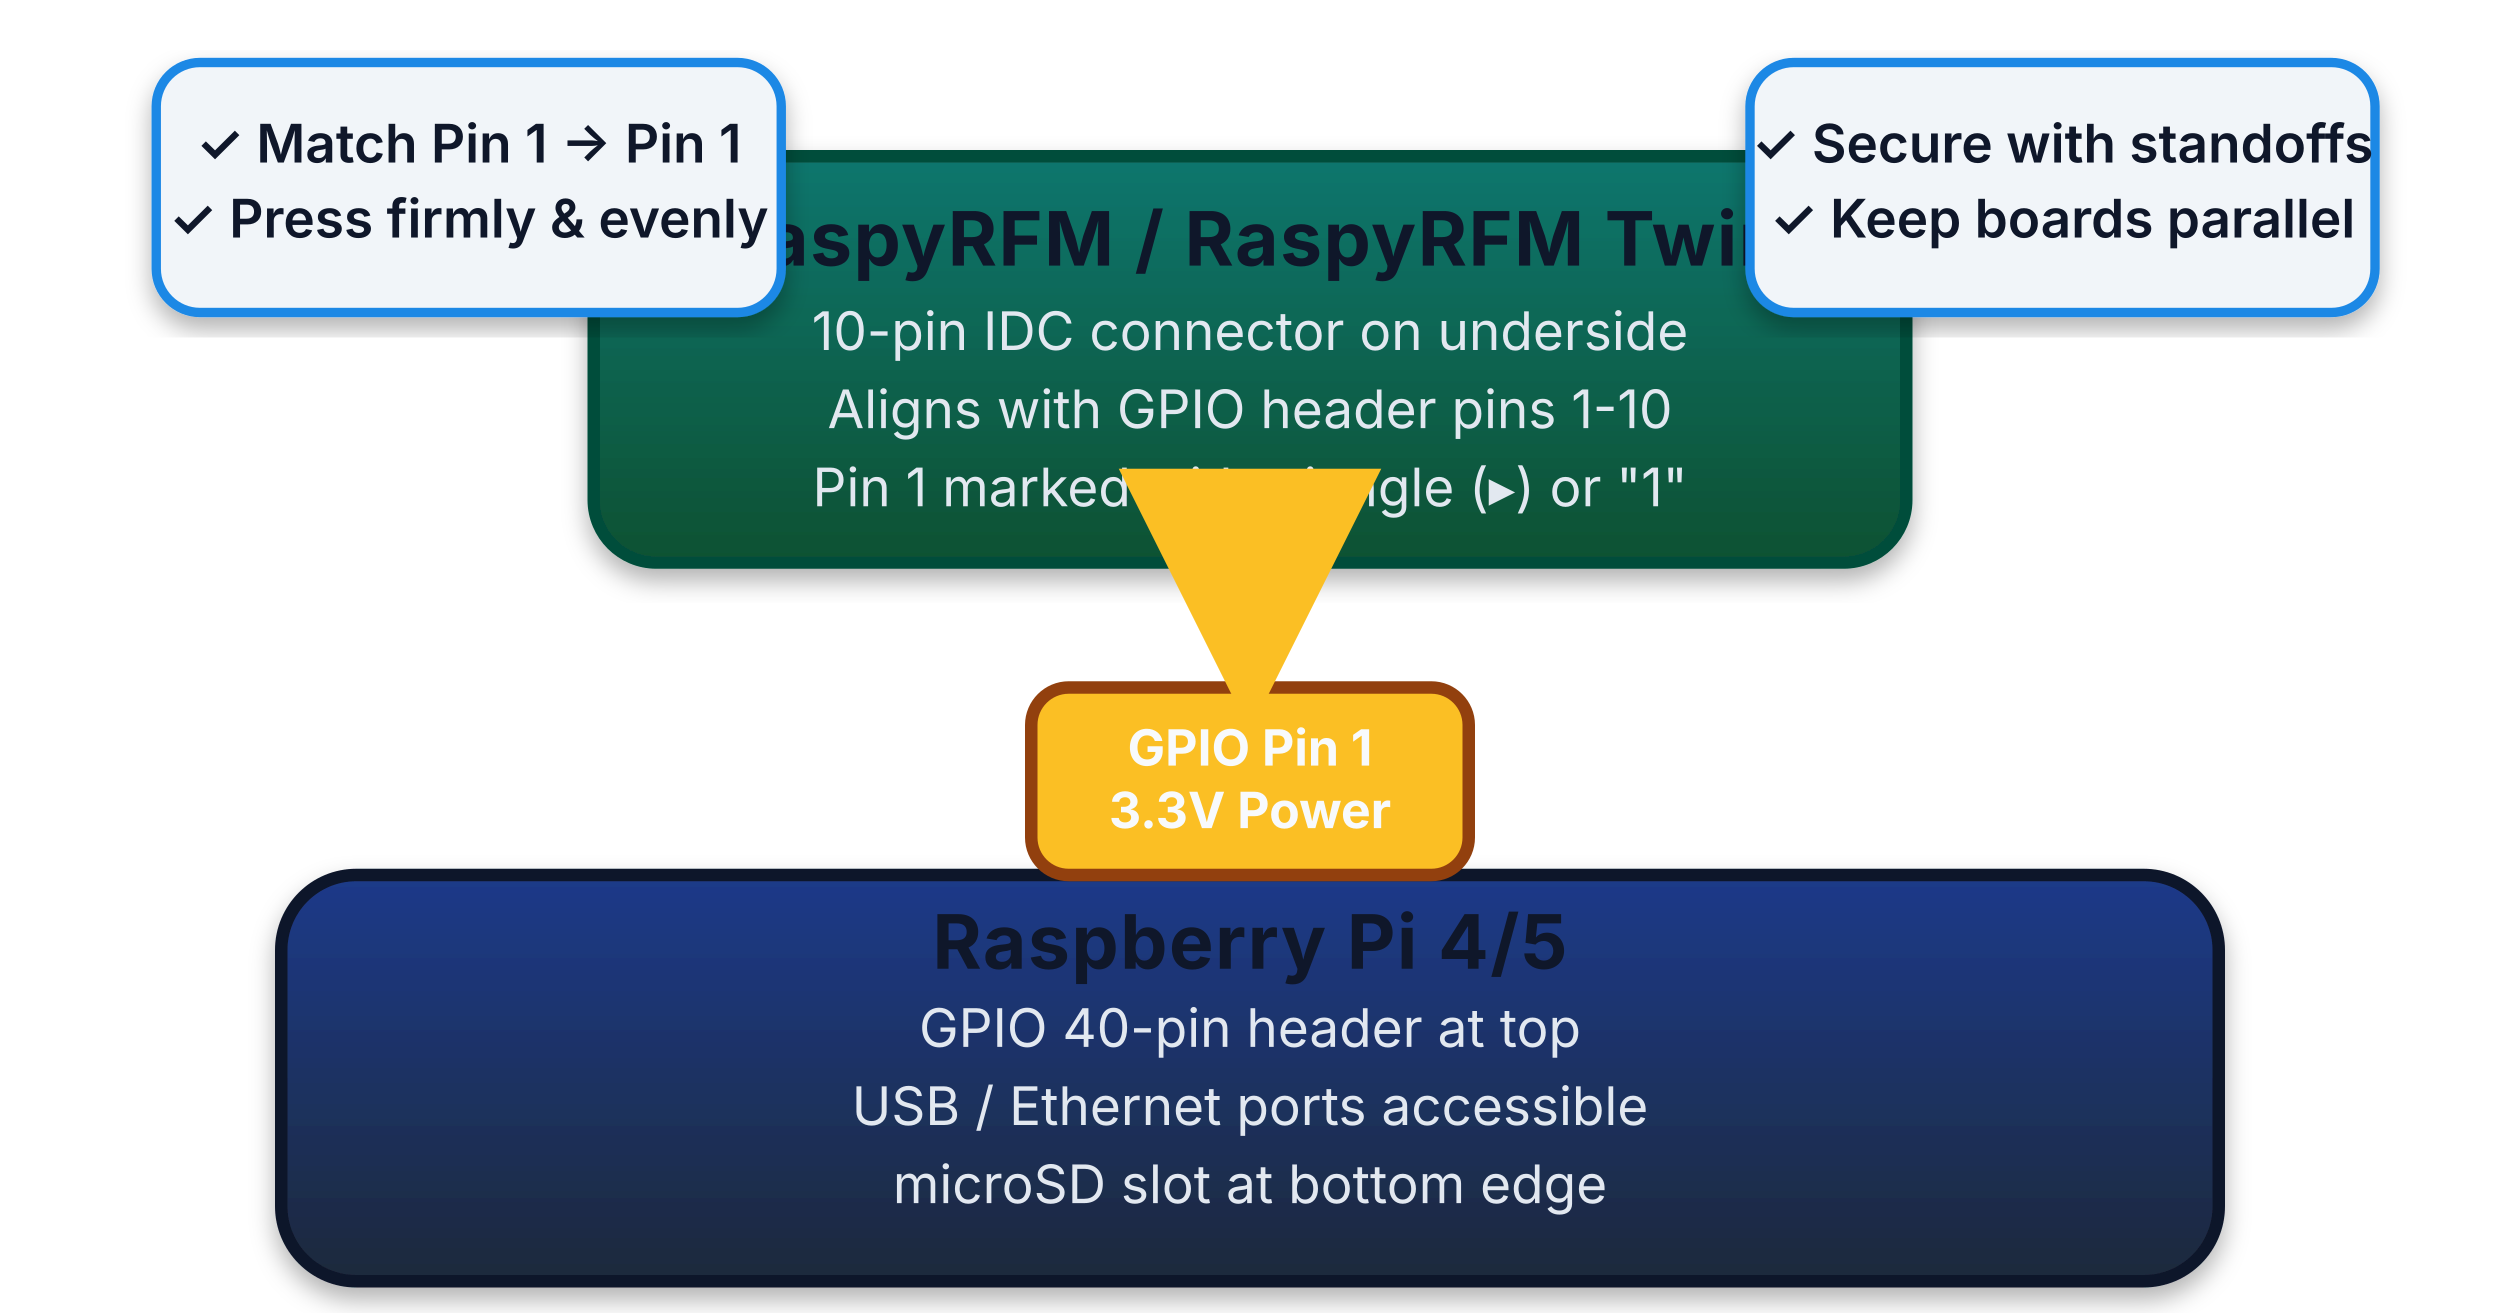
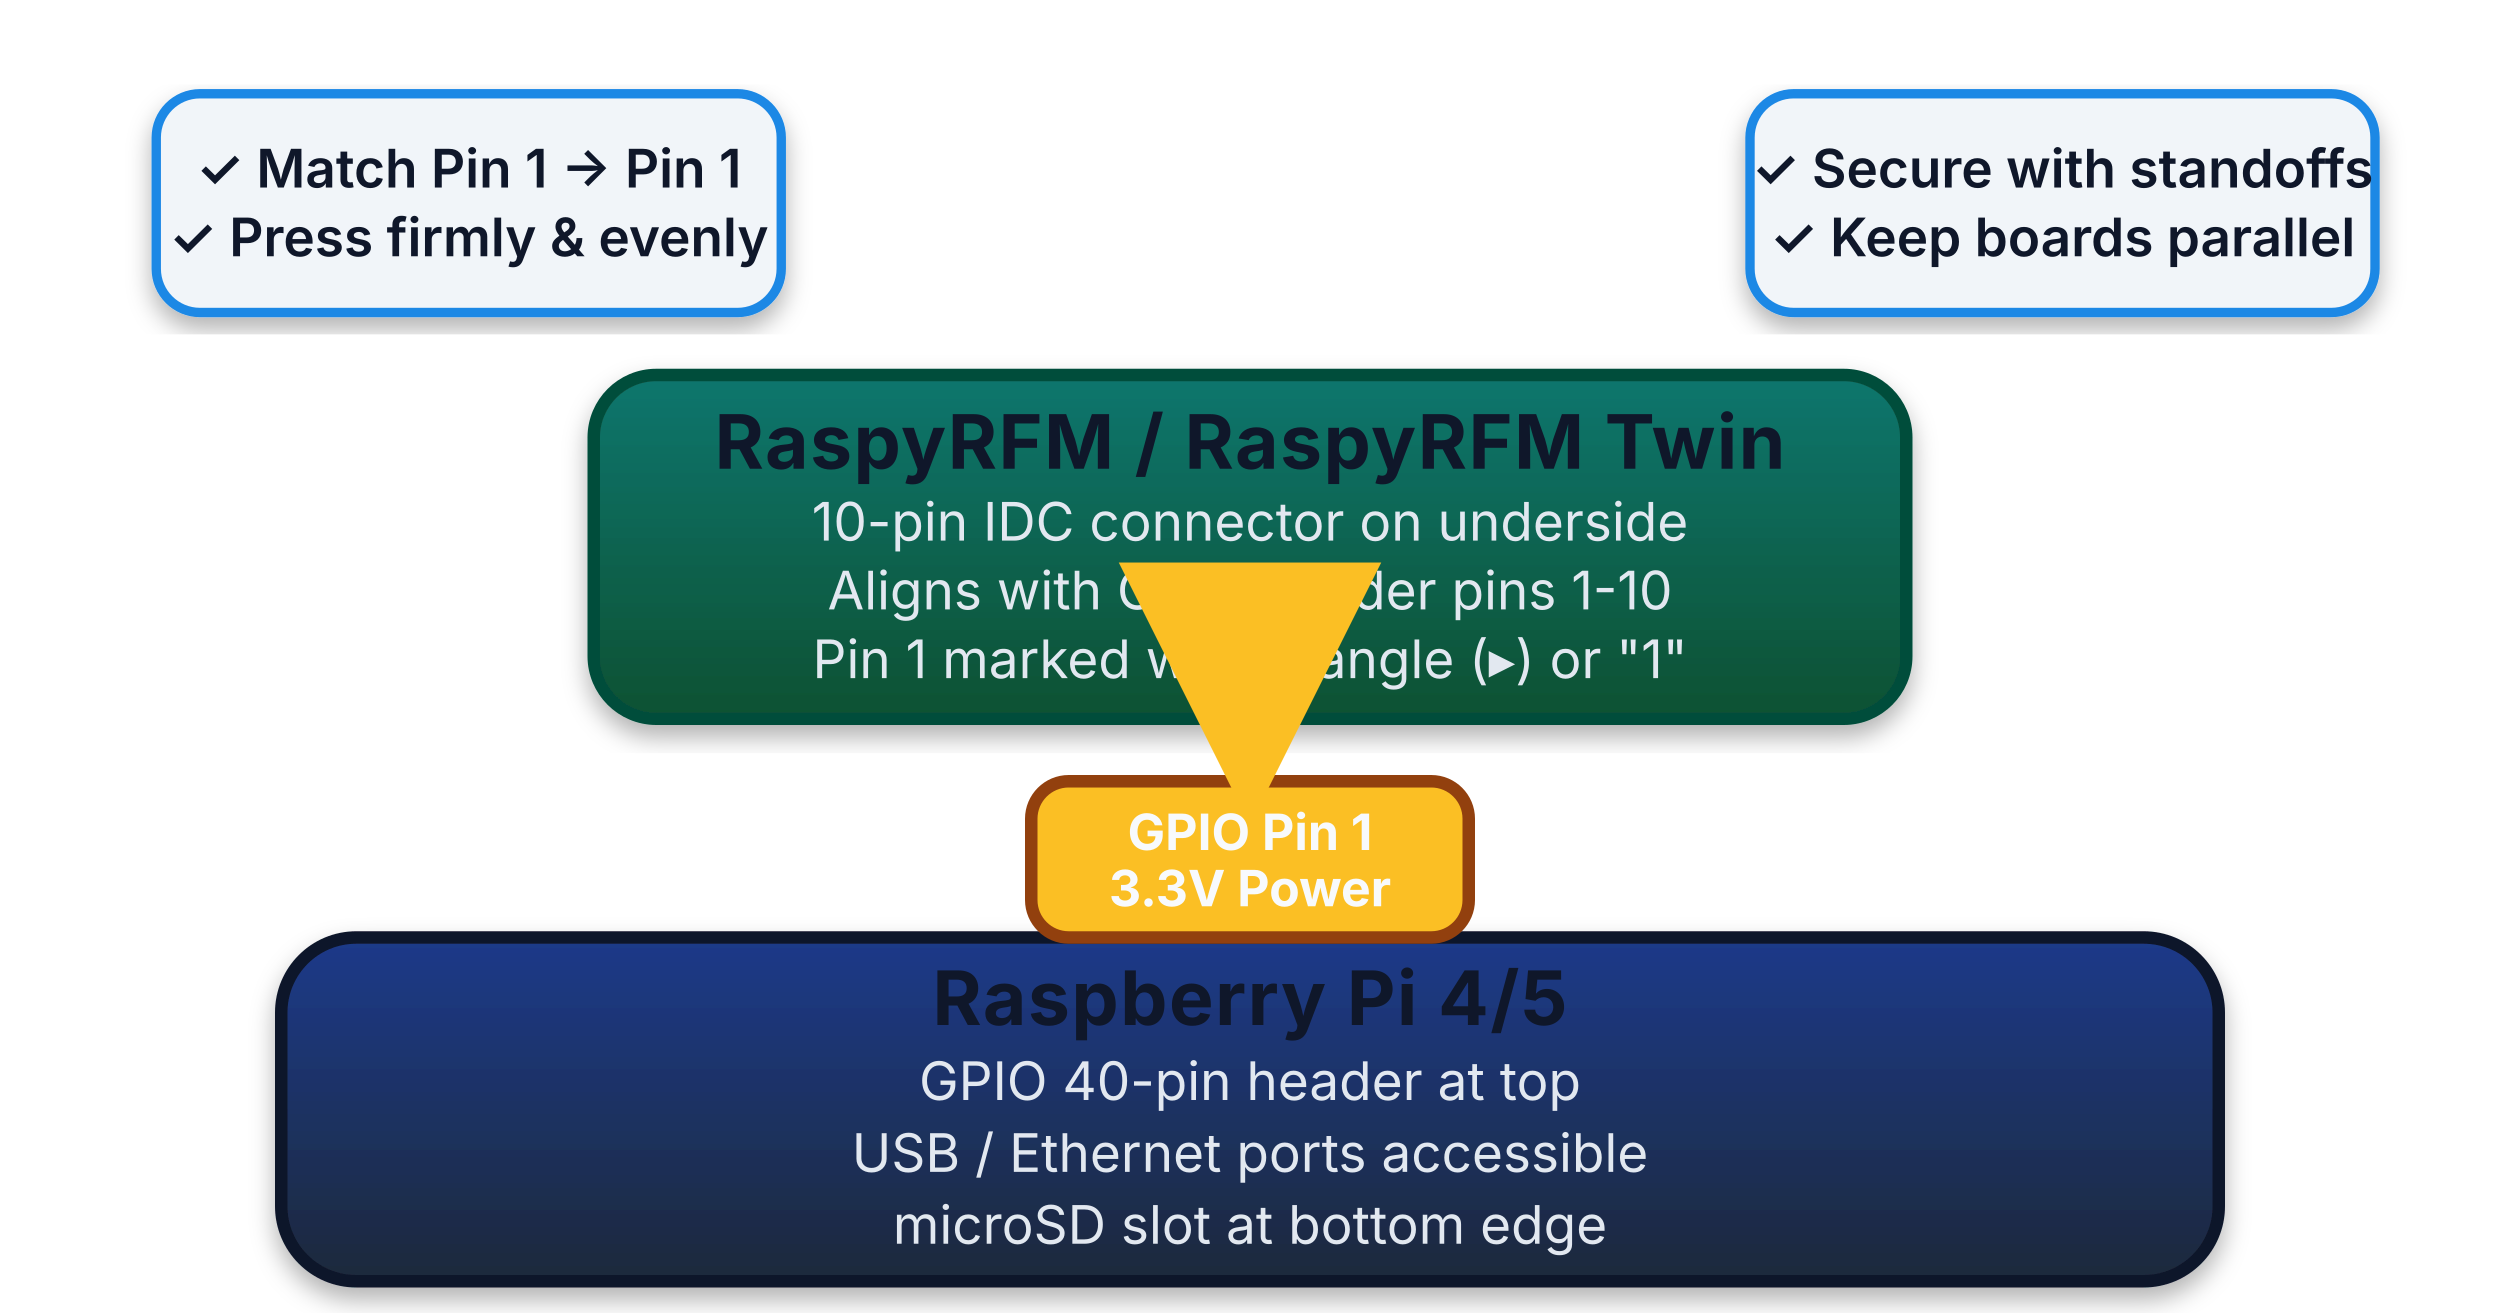
<svg xmlns="http://www.w3.org/2000/svg" viewBox="0 0 800 420" role="img" aria-labelledby="title desc">
  <defs>
    <linearGradient id="piBody" x1="0" y1="0" x2="0" y2="1">
      <stop offset="0%" stop-color="#1e3a8a" />
      <stop offset="100%" stop-color="#1e293b" />
    </linearGradient>
    <linearGradient id="moduleBody" x1="0" y1="0" x2="0" y2="1">
      <stop offset="0%" stop-color="#0f766e" />
      <stop offset="100%" stop-color="#0f5132" />
    </linearGradient>
    <style>
      text { font-family: 'Inter', -apple-system, BlinkMacSystemFont, 'Segoe UI', Roboto, sans-serif; fill: #0f172a; }
      .caption { font-size: 24px; font-weight: 700; letter-spacing: 0.02em; }
      .label { font-size: 17px; fill: #e2e8f0; }
      .callout { font-size: 17px; fill: #0f172a; font-weight: 600; }
      .pinlabel { font-size: 16px; fill: #f8fafc; font-weight: 700; }
    </style>
    <filter id="shadow">
      <feGaussianBlur in="SourceAlpha" stdDeviation="4" />
      <feOffset dx="0" dy="4" result="offsetblur" />
      <feComponentTransfer>
        <feFuncA type="linear" slope="0.3" />
      </feComponentTransfer>
      <feMerge>
        <feMergeNode />
        <feMergeNode in="SourceGraphic" />
      </feMerge>
    </filter>
    <marker id="arrow" viewBox="0 0 12 12" refX="10" refY="6" markerUnits="strokeWidth" markerWidth="12" markerHeight="12" orient="auto">
      <path d="M0 0 L12 6 L0 12 z" fill="#fbbf24" />
    </marker>
  </defs>
-   <rect x="90" y="280" width="620" height="130" rx="24" fill="url(#piBody)" stroke="#0f172a" stroke-width="4" filter="url(#shadow)" />
-   <text x="400" y="310" text-anchor="middle" class="caption" fill="#dbeafe">Raspberry Pi 4/5</text>
-   <text x="400" y="335" text-anchor="middle" class="label">GPIO 40-pin header at top</text>
-   <text x="400" y="360" text-anchor="middle" class="label">USB / Ethernet ports accessible</text>
-   <text x="400" y="385" text-anchor="middle" class="label">microSD slot at bottom edge</text>
-   <g transform="translate(190,50)">
-     <rect x="0" y="0" width="420" height="130" rx="20" fill="url(#moduleBody)" stroke="#064e3b" stroke-width="4" filter="url(#shadow)" />
-     <text x="210" y="35" text-anchor="middle" class="caption" fill="#bbf7d0">RaspyRFM / RaspyRFM Twin</text>
-     <text x="210" y="62" text-anchor="middle" class="label" fill="#d1fae5">10-pin IDC connector on underside</text>
-     <text x="210" y="87" text-anchor="middle" class="label" fill="#d1fae5">Aligns with GPIO header pins 1-10</text>
-     <text x="210" y="112" text-anchor="middle" class="label" fill="#d1fae5">Pin 1 marked with triangle (▸) or "1"</text>
+   <rect x="90" y="300" width="620" height="110" rx="24" fill="url(#piBody)" stroke="#0f172a" stroke-width="4" filter="url(#shadow)" />
+   <text x="400" y="328" text-anchor="middle" class="caption" fill="#dbeafe">Raspberry Pi 4/5</text>
+   <text x="400" y="352" text-anchor="middle" class="label">GPIO 40-pin header at top</text>
+   <text x="400" y="375" text-anchor="middle" class="label">USB / Ethernet ports accessible</text>
+   <text x="400" y="398" text-anchor="middle" class="label">microSD slot at bottom edge</text>
+   <g transform="translate(190,120)">
+     <rect x="0" y="0" width="420" height="110" rx="20" fill="url(#moduleBody)" stroke="#064e3b" stroke-width="4" filter="url(#shadow)" />
+     <text x="210" y="30" text-anchor="middle" class="caption" fill="#bbf7d0">RaspyRFM / RaspyRFM Twin</text>
+     <text x="210" y="53" text-anchor="middle" class="label" fill="#d1fae5">10-pin IDC connector on underside</text>
+     <text x="210" y="75" text-anchor="middle" class="label" fill="#d1fae5">Aligns with GPIO header pins 1-10</text>
+     <text x="210" y="97" text-anchor="middle" class="label" fill="#d1fae5">Pin 1 marked with triangle (▸) or "1"</text>
  </g>
-   <rect x="330" y="220" width="140" height="60" rx="12" fill="#fbbf24" stroke="#92400e" stroke-width="4" />
-   <text x="400" y="245" text-anchor="middle" class="pinlabel" fill="#78350f">GPIO Pin 1</text>
-   <text x="400" y="265" text-anchor="middle" class="pinlabel" fill="#78350f">3.3V Power</text>
-   <path d="M400 190 L400 220" stroke="#fbbf24" stroke-width="7" stroke-linecap="round" marker-end="url(#arrow)" />
-   <g transform="translate(50,20)">
-     <rect x="0" y="0" width="200" height="80" rx="14" fill="#f1f5f9" stroke="#1e88e5" stroke-width="3" filter="url(#shadow)" />
-     <text x="100" y="32" text-anchor="middle" class="callout">✓ Match Pin 1 → Pin 1</text>
-     <text x="100" y="56" text-anchor="middle" class="callout">✓ Press firmly &amp; evenly</text>
+   <rect x="330" y="250" width="140" height="50" rx="12" fill="#fbbf24" stroke="#92400e" stroke-width="4" />
+   <text x="400" y="272" text-anchor="middle" class="pinlabel" fill="#78350f">GPIO Pin 1</text>
+   <text x="400" y="290" text-anchor="middle" class="pinlabel" fill="#78350f">3.3V Power</text>
+   <path d="M400 240 L400 250" stroke="#fbbf24" stroke-width="7" stroke-linecap="round" marker-end="url(#arrow)" />
+   <g transform="translate(50,30)">
+     <rect x="0" y="0" width="200" height="70" rx="14" fill="#f1f5f9" stroke="#1e88e5" stroke-width="3" filter="url(#shadow)" />
+     <text x="100" y="30" text-anchor="middle" class="callout">✓ Match Pin 1 → Pin 1</text>
+     <text x="100" y="52" text-anchor="middle" class="callout">✓ Press firmly &amp; evenly</text>
  </g>
-   <g transform="translate(560,20)">
-     <rect x="0" y="0" width="200" height="80" rx="14" fill="#f1f5f9" stroke="#1e88e5" stroke-width="3" filter="url(#shadow)" />
-     <text x="100" y="32" text-anchor="middle" class="callout">✓ Secure with standoffs</text>
-     <text x="100" y="56" text-anchor="middle" class="callout">✓ Keep boards parallel</text>
+   <g transform="translate(560,30)">
+     <rect x="0" y="0" width="200" height="70" rx="14" fill="#f1f5f9" stroke="#1e88e5" stroke-width="3" filter="url(#shadow)" />
+     <text x="100" y="30" text-anchor="middle" class="callout">✓ Secure with standoffs</text>
+     <text x="100" y="52" text-anchor="middle" class="callout">✓ Keep boards parallel</text>
  </g>
</svg>
